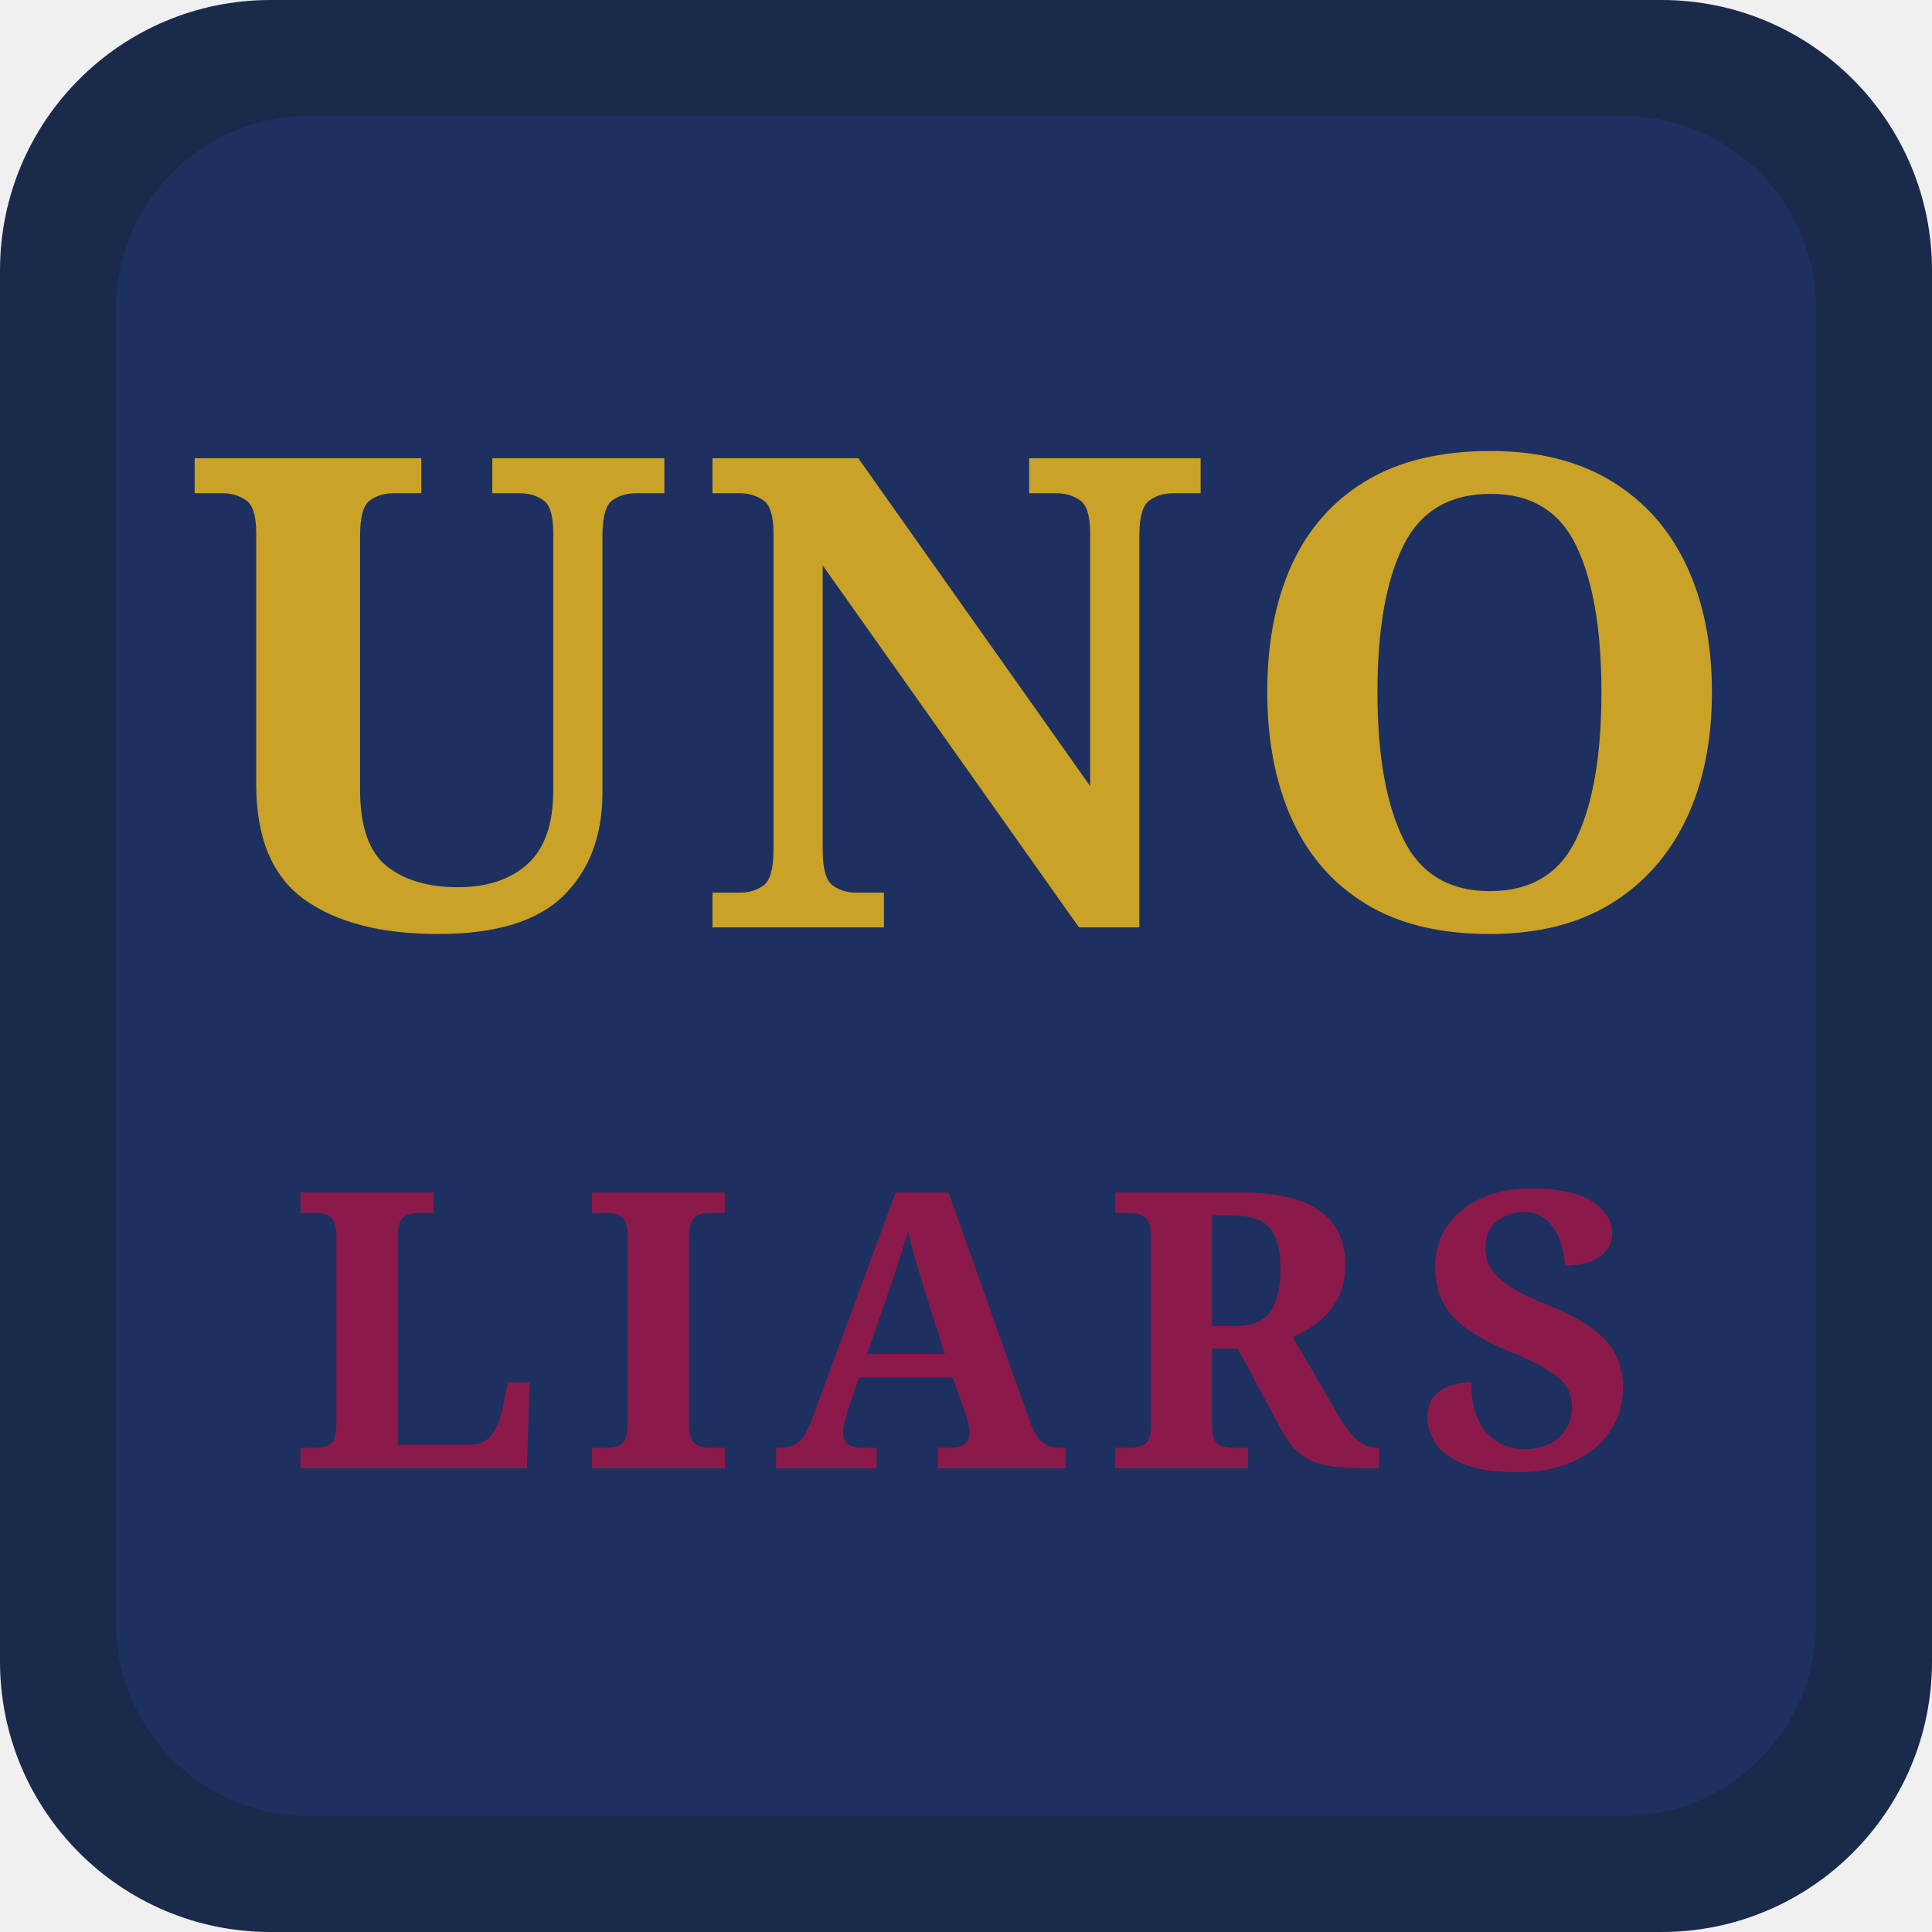
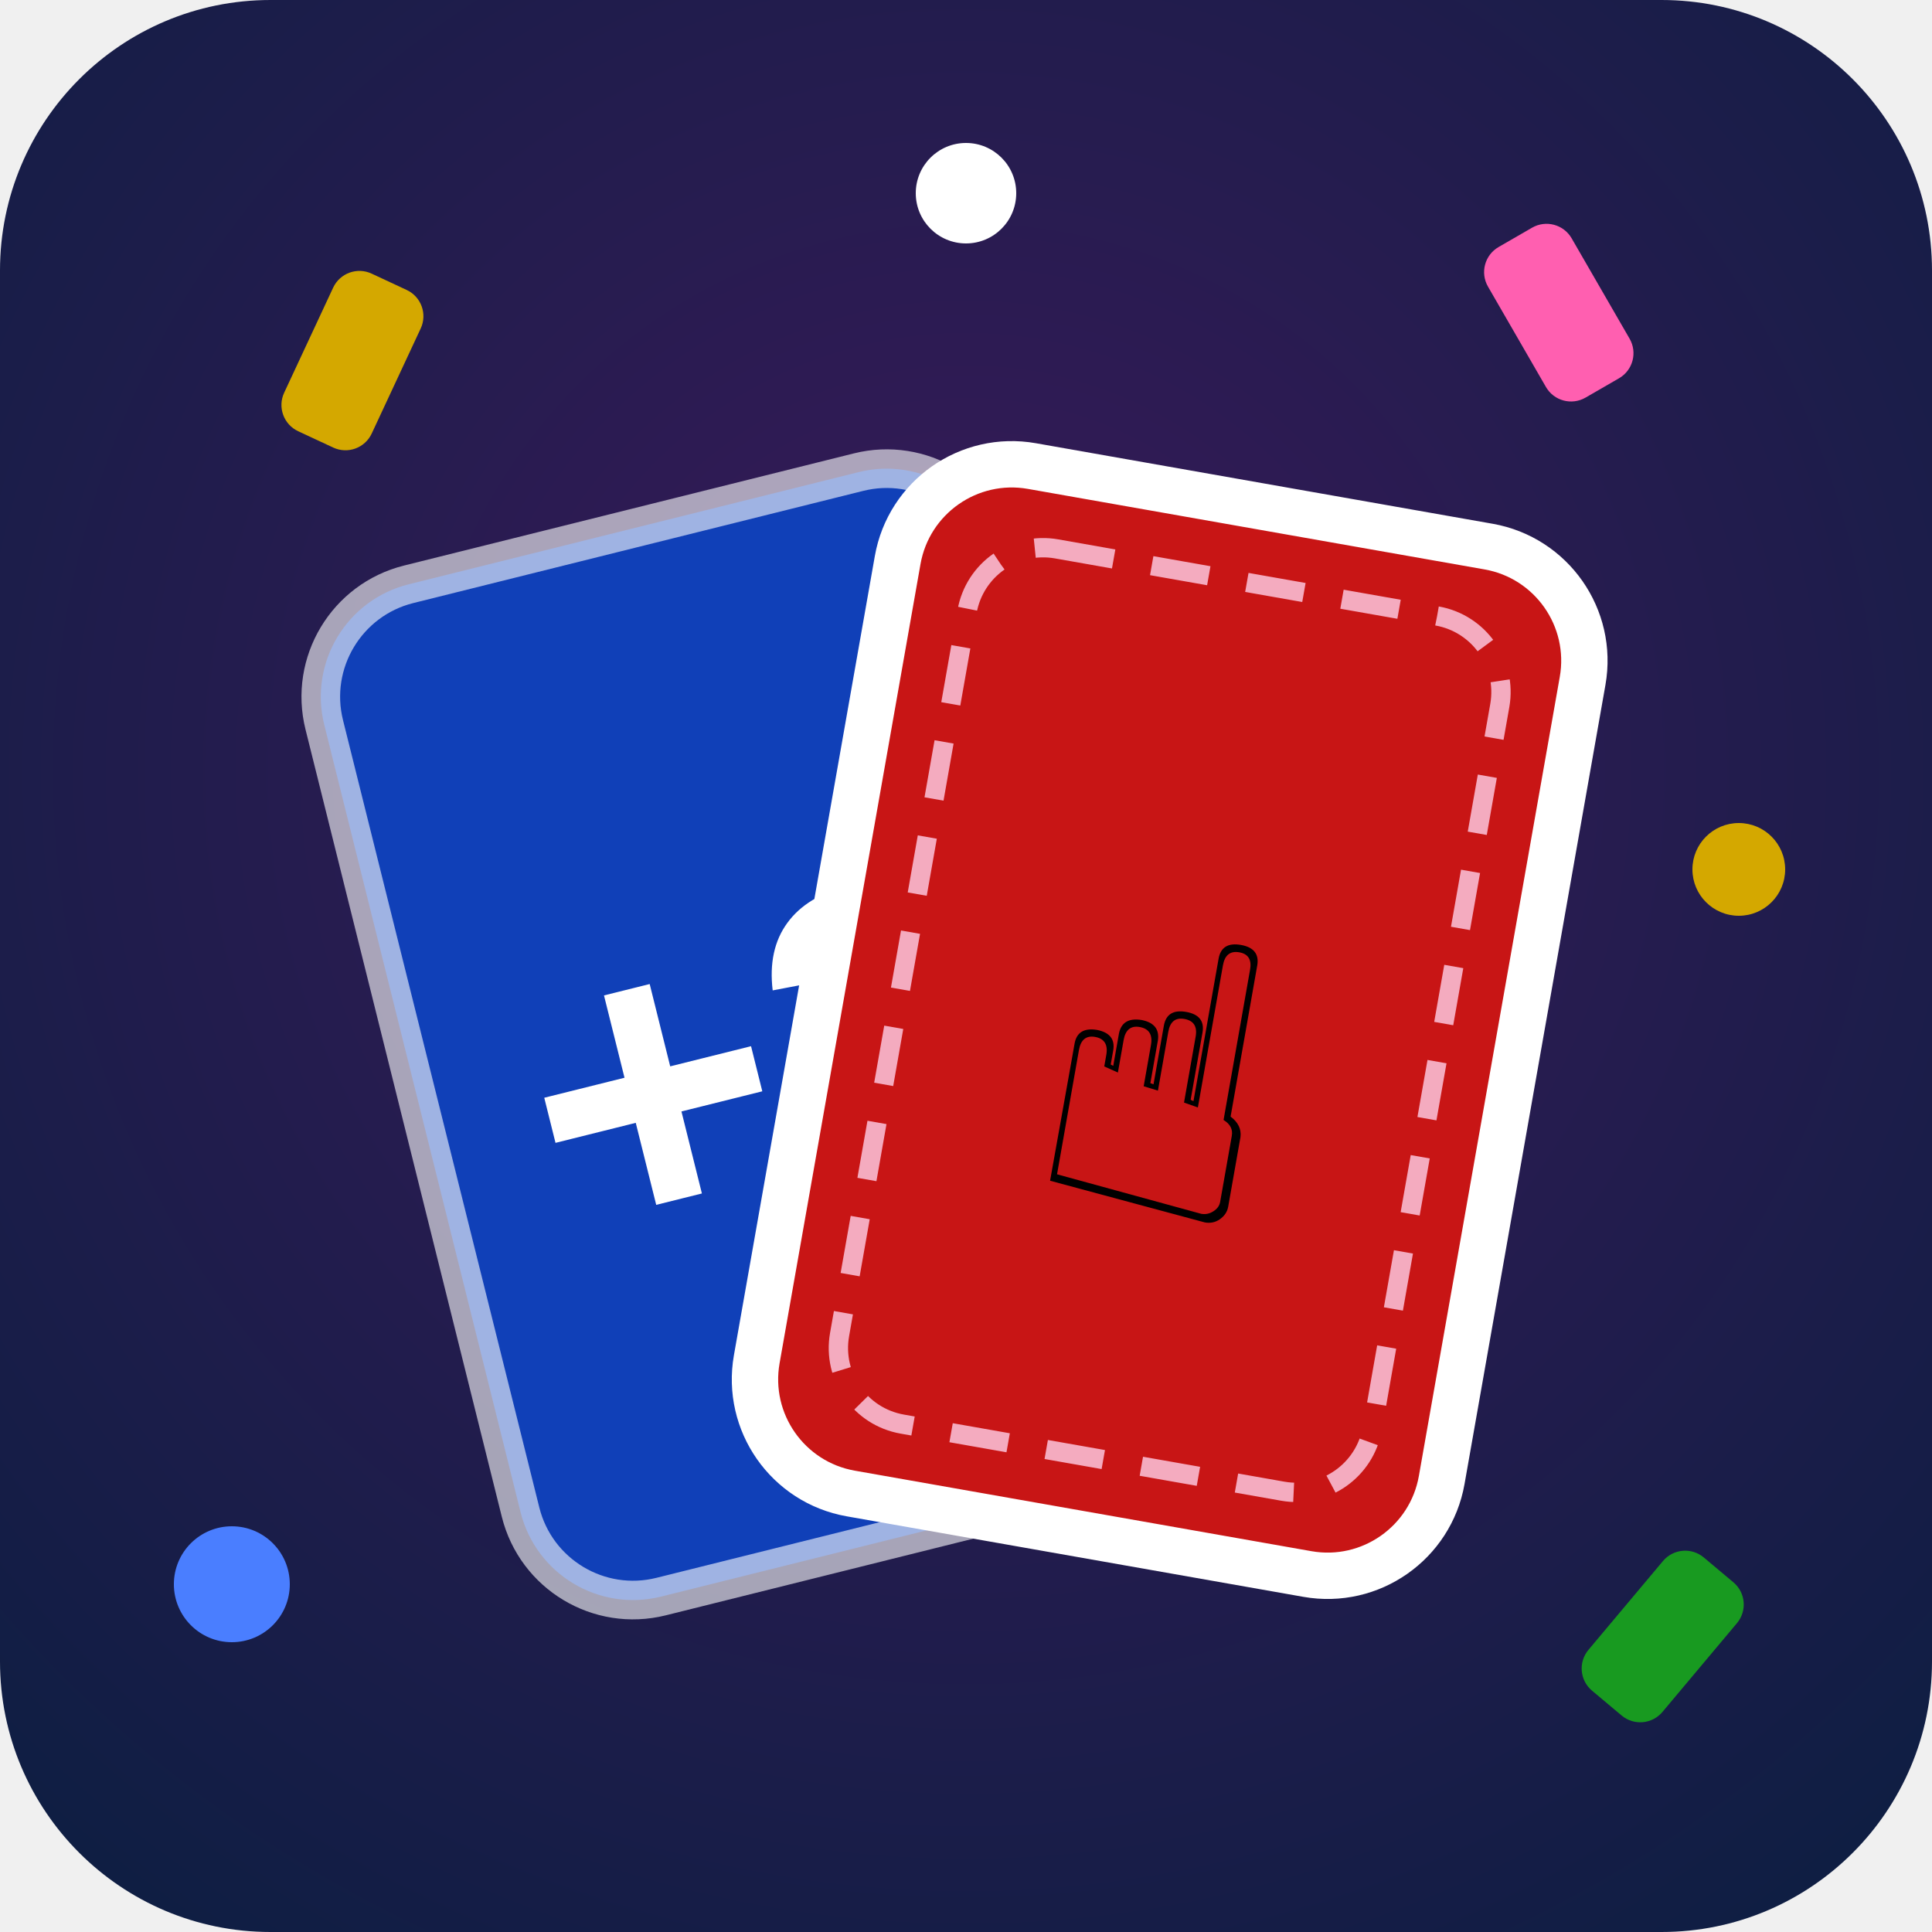
<svg xmlns="http://www.w3.org/2000/svg" viewBox="0 0 100 100">
-   <rect width="100" height="100" rx="14" fill="#1a2a4a" />
-   <rect x="6" y="6" width="88" height="88" rx="10" fill="#1e3060" />
-   <text x="50" y="48" font-family="Georgia, serif" font-weight="bold" font-size="34" text-anchor="middle" fill="#c9a227" letter-spacing="1">UNO</text>
-   <text x="50" y="76" font-family="Georgia, serif" font-weight="bold" font-size="20" text-anchor="middle" fill="#8b1a4a" letter-spacing="2">LIARS</text>
+   <defs>
+     <radialGradient id="bg" cx="50%" cy="40%" r="75%">
+       <stop offset="0" stop-color="#3a1a5a" />
+       <stop offset="1" stop-color="#0d1e42" />
+     </radialGradient>
+   </defs>
+   <rect width="100" height="100" rx="14" fill="url(#bg)" />
+   <g transform="rotate(-14 50 55)">
+     <rect x="22" y="24" width="36" height="54" rx="6" fill="#1040B8" stroke="#fff" stroke-opacity=".6" stroke-width="2" />
+     <text x="40" y="60" font-family="Arial Black, Arial, sans-serif" font-weight="900" font-size="22" text-anchor="middle" fill="#fff">+2</text>
+   </g>
+   <g transform="rotate(10 50 55)">
+     <rect x="42" y="24" width="36" height="54" rx="6" fill="#C81515" stroke="#fff" stroke-width="2.4" />
+     <rect x="46" y="28" width="28" height="46" rx="4" fill="none" stroke="#ffd0ea" stroke-opacity=".8" stroke-dasharray="3 2" />
+     <text x="60" y="61" font-size="20" text-anchor="middle">☝️</text>
+   </g>
+   <g>
+     <rect x="16" y="14" width="5" height="9" rx="1.5" fill="#D4A800" transform="rotate(25 18 18)" />
+     <rect x="78" y="12" width="5" height="9" rx="1.5" fill="#ff5fb0" transform="rotate(-30 80 16)" />
+     <rect x="84" y="80" width="5" height="9" rx="1.5" fill="#189A20" transform="rotate(40 86 84)" />
+     <circle cx="12" cy="82" r="3" fill="#4a7eff" />
+     <circle cx="50" cy="10" r="2.6" fill="#fff" />
+     <circle cx="90" cy="45" r="2.4" fill="#D4A800" />
+   </g>
</svg>
